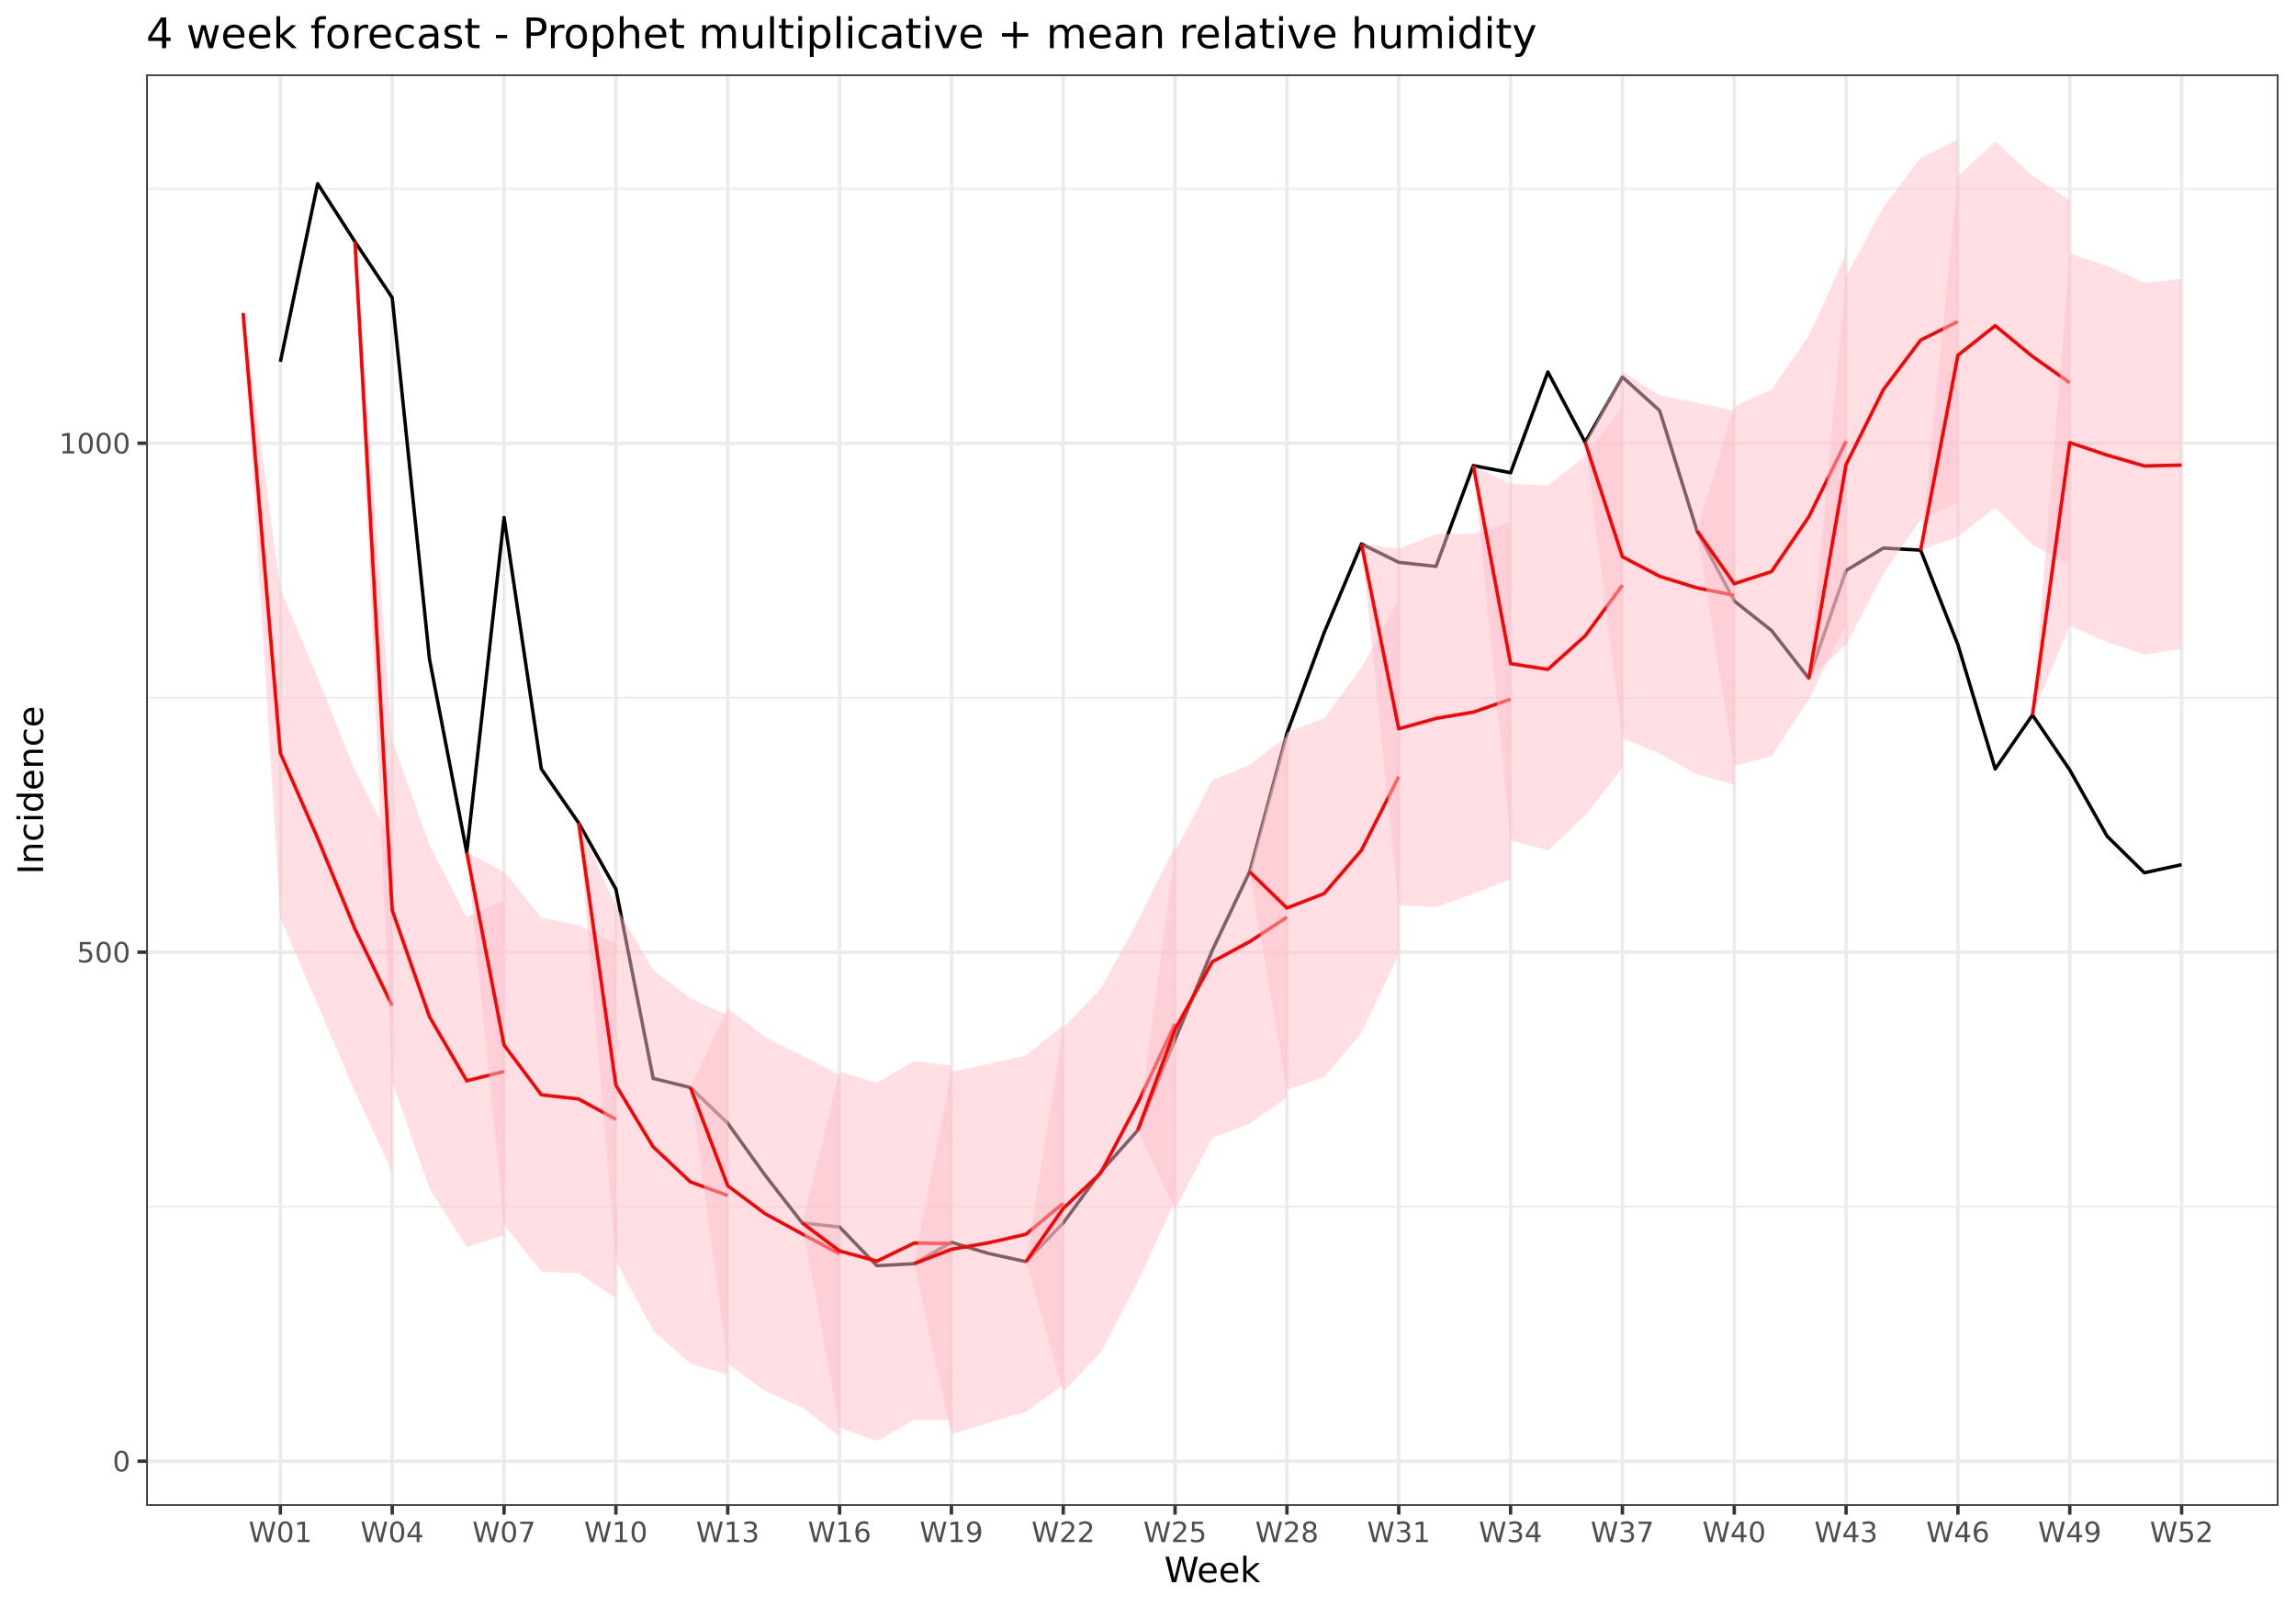
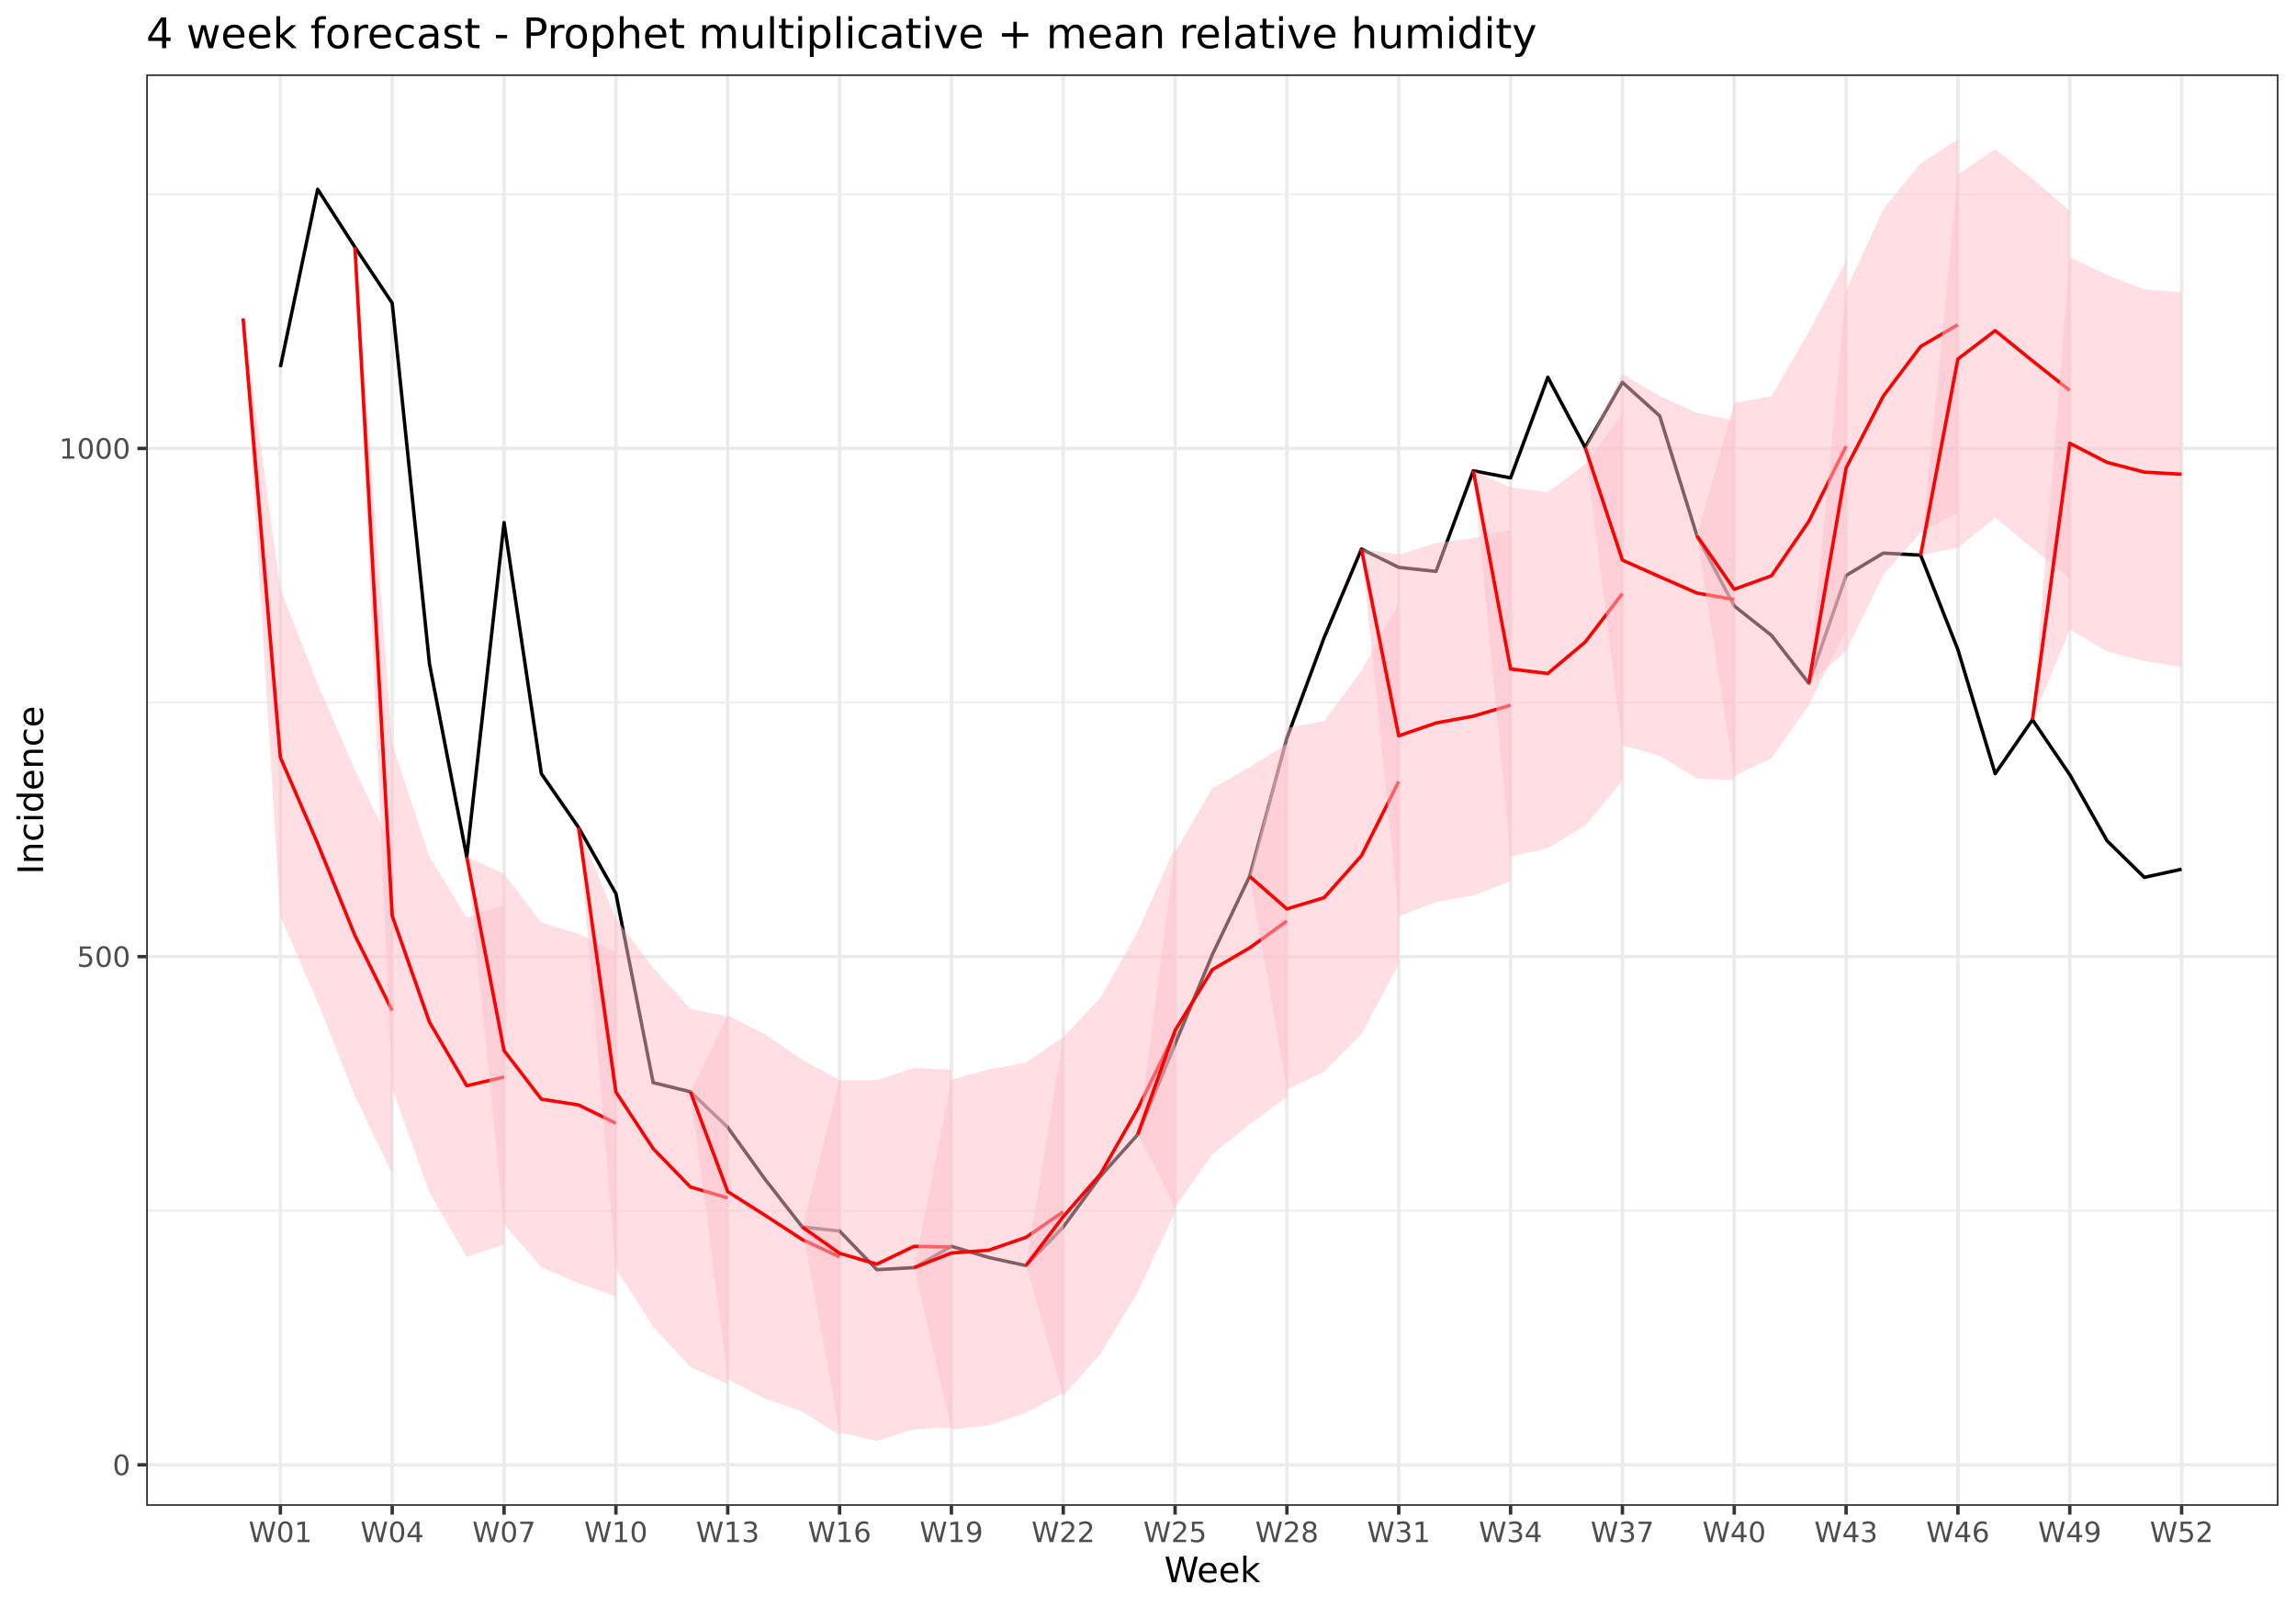
<svg xmlns="http://www.w3.org/2000/svg" class="svglite" width="720.00pt" height="504.00pt" viewBox="0 0 720.00 504.00">
  <defs>
    <style type="text/css">
    .svglite line, .svglite polyline, .svglite polygon, .svglite path, .svglite rect, .svglite circle {
      fill: none;
      stroke: #000000;
      stroke-linecap: round;
      stroke-linejoin: round;
      stroke-miterlimit: 10.00;
    }
    .svglite text {
      white-space: pre;
    }
  </style>
  </defs>
  <rect width="100%" height="100%" style="stroke: none; fill: #FFFFFF;" />
  <defs>
    <clipPath id="cpMC4wMHw3MjAuMDB8MC4wMHw1MDQuMDA=">
      <rect x="0.00" y="0.00" width="720.00" height="504.00" />
    </clipPath>
  </defs>
  <g clip-path="url(#cpMC4wMHw3MjAuMDB8MC4wMHw1MDQuMDA=)">
    <rect x="0.00" y="-0" width="720.00" height="504.00" style="stroke-width: 1.07; stroke: #FFFFFF; fill: #FFFFFF;" />
  </g>
  <defs>
    <clipPath id="cpNDUuODR8NzE0LjUyfDIzLjMyfDQ3Mi4yOQ==">
      <rect x="45.84" y="23.32" width="668.68" height="448.97" />
    </clipPath>
  </defs>
  <g clip-path="url(#cpNDUuODR8NzE0LjUyfDIzLjMyfDQ3Mi4yOQ==)">
    <rect x="45.84" y="23.32" width="668.68" height="448.97" style="stroke-width: 1.07; stroke: none; fill: #FFFFFF;" />
-     <polyline points="45.84,378.45 714.52,378.45 " style="stroke-width: 0.53; stroke: #EBEBEB; stroke-linecap: butt;" />
-     <polyline points="45.84,218.82 714.52,218.82 " style="stroke-width: 0.53; stroke: #EBEBEB; stroke-linecap: butt;" />
-     <polyline points="45.84,59.19 714.52,59.19 " style="stroke-width: 0.53; stroke: #EBEBEB; stroke-linecap: butt;" />
-     <polyline points="45.84,458.26 714.52,458.26 " style="stroke-width: 1.07; stroke: #EBEBEB; stroke-linecap: butt;" />
-     <polyline points="45.84,298.63 714.52,298.63 " style="stroke-width: 1.07; stroke: #EBEBEB; stroke-linecap: butt;" />
-     <polyline points="45.84,139.01 714.52,139.01 " style="stroke-width: 1.07; stroke: #EBEBEB; stroke-linecap: butt;" />
+     <polyline points="45.84,379.72 714.52,379.72 " style="stroke-width: 0.53; stroke: #EBEBEB; stroke-linecap: butt;" />
+     <polyline points="45.84,220.33 714.52,220.33 " style="stroke-width: 0.53; stroke: #EBEBEB; stroke-linecap: butt;" />
+     <polyline points="45.84,60.95 714.52,60.95 " style="stroke-width: 0.53; stroke: #EBEBEB; stroke-linecap: butt;" />
+     <polyline points="45.84,459.41 714.52,459.41 " style="stroke-width: 1.07; stroke: #EBEBEB; stroke-linecap: butt;" />
+     <polyline points="45.84,300.03 714.52,300.03 " style="stroke-width: 1.07; stroke: #EBEBEB; stroke-linecap: butt;" />
+     <polyline points="45.84,140.64 714.52,140.64 " style="stroke-width: 1.07; stroke: #EBEBEB; stroke-linecap: butt;" />
    <polyline points="87.92,472.29 87.92,23.32 " style="stroke-width: 1.07; stroke: #EBEBEB; stroke-linecap: butt;" />
    <polyline points="122.99,472.29 122.99,23.32 " style="stroke-width: 1.07; stroke: #EBEBEB; stroke-linecap: butt;" />
    <polyline points="158.07,472.29 158.07,23.32 " style="stroke-width: 1.07; stroke: #EBEBEB; stroke-linecap: butt;" />
    <polyline points="193.14,472.29 193.14,23.32 " style="stroke-width: 1.07; stroke: #EBEBEB; stroke-linecap: butt;" />
    <polyline points="228.21,472.29 228.21,23.32 " style="stroke-width: 1.07; stroke: #EBEBEB; stroke-linecap: butt;" />
    <polyline points="263.28,472.29 263.28,23.32 " style="stroke-width: 1.07; stroke: #EBEBEB; stroke-linecap: butt;" />
    <polyline points="298.35,472.29 298.35,23.32 " style="stroke-width: 1.07; stroke: #EBEBEB; stroke-linecap: butt;" />
    <polyline points="333.42,472.29 333.42,23.32 " style="stroke-width: 1.07; stroke: #EBEBEB; stroke-linecap: butt;" />
    <polyline points="368.49,472.29 368.49,23.32 " style="stroke-width: 1.07; stroke: #EBEBEB; stroke-linecap: butt;" />
    <polyline points="403.56,472.29 403.56,23.32 " style="stroke-width: 1.07; stroke: #EBEBEB; stroke-linecap: butt;" />
    <polyline points="438.63,472.29 438.63,23.32 " style="stroke-width: 1.07; stroke: #EBEBEB; stroke-linecap: butt;" />
    <polyline points="473.70,472.29 473.70,23.32 " style="stroke-width: 1.07; stroke: #EBEBEB; stroke-linecap: butt;" />
    <polyline points="508.77,472.29 508.77,23.32 " style="stroke-width: 1.07; stroke: #EBEBEB; stroke-linecap: butt;" />
    <polyline points="543.84,472.29 543.84,23.32 " style="stroke-width: 1.07; stroke: #EBEBEB; stroke-linecap: butt;" />
    <polyline points="578.91,472.29 578.91,23.32 " style="stroke-width: 1.07; stroke: #EBEBEB; stroke-linecap: butt;" />
    <polyline points="613.98,472.29 613.98,23.32 " style="stroke-width: 1.07; stroke: #EBEBEB; stroke-linecap: butt;" />
    <polyline points="649.06,472.29 649.06,23.32 " style="stroke-width: 1.07; stroke: #EBEBEB; stroke-linecap: butt;" />
    <polyline points="684.13,472.29 684.13,23.32 " style="stroke-width: 1.07; stroke: #EBEBEB; stroke-linecap: butt;" />
-     <polyline points="87.92,113.47 99.61,57.60 111.30,75.79 122.99,93.35 134.68,206.69 146.37,267.35 158.07,162.31 169.76,241.17 181.45,258.09 193.14,278.84 204.83,338.22 216.52,341.09 228.21,352.27 239.90,368.55 251.59,383.56 263.28,384.83 274.97,396.96 286.66,396.33 298.35,389.62 310.04,393.13 321.73,395.69 333.42,383.56 345.11,367.59 356.80,354.50 368.49,326.09 380.18,298.00 391.87,273.41 403.56,229.99 415.25,198.39 426.94,170.61 438.63,176.36 450.32,177.64 462.01,146.03 473.70,148.26 485.39,116.66 497.08,138.69 508.77,118.25 520.46,128.79 532.15,166.46 543.84,188.49 555.53,197.75 567.22,212.75 578.91,178.91 590.60,171.89 602.29,172.53 613.98,202.22 625.67,241.17 637.36,224.25 649.06,241.49 660.75,262.24 672.44,273.73 684.13,271.18 " style="stroke-width: 1.07; stroke-linecap: butt;" />
-     <polygon points="76.23,98.14 87.92,184.78 99.61,212.57 111.30,241.58 122.99,264.79 122.99,367.75 111.30,342.30 99.61,315.13 87.92,288.02 76.23,98.14 " style="stroke-width: 0.00; stroke: none; stroke-linecap: butt; fill: #FFC0CB; fill-opacity: 0.50;" />
-     <polyline points="76.23,98.14 87.92,184.78 99.61,212.57 111.30,241.58 122.99,264.79 " style="stroke-width: 1.07; stroke: none; stroke-linecap: butt;" />
-     <polyline points="122.99,367.75 111.30,342.30 99.61,315.13 87.92,288.02 76.23,98.14 " style="stroke-width: 1.07; stroke: none; stroke-linecap: butt;" />
-     <polyline points="76.23,98.14 87.92,236.23 99.61,262.87 111.30,291.33 122.99,315.44 " style="stroke-width: 1.07; stroke: #FF0000; stroke-linecap: butt;" />
-     <polygon points="111.30,75.79 122.99,232.34 134.68,264.97 146.37,287.69 158.07,282.09 158.07,387.29 146.37,391.17 134.68,372.78 122.99,339.11 111.30,75.79 " style="stroke-width: 0.00; stroke: none; stroke-linecap: butt; fill: #FFC0CB; fill-opacity: 0.50;" />
-     <polyline points="111.30,75.79 122.99,232.34 134.68,264.97 146.37,287.69 158.07,282.09 " style="stroke-width: 1.07; stroke: none; stroke-linecap: butt;" />
-     <polyline points="158.07,387.29 146.37,391.17 134.68,372.78 122.99,339.11 111.30,75.79 " style="stroke-width: 1.07; stroke: none; stroke-linecap: butt;" />
-     <polyline points="111.30,75.79 122.99,285.47 134.68,318.89 146.37,338.97 158.07,336.02 " style="stroke-width: 1.07; stroke: #FF0000; stroke-linecap: butt;" />
-     <polygon points="146.37,267.35 158.07,273.47 169.76,287.77 181.45,290.21 193.14,295.93 193.14,407.14 181.45,399.33 169.76,398.82 158.07,384.16 146.37,267.35 " style="stroke-width: 0.00; stroke: none; stroke-linecap: butt; fill: #FFC0CB; fill-opacity: 0.50;" />
-     <polyline points="146.37,267.35 158.07,273.47 169.76,287.77 181.45,290.21 193.14,295.93 " style="stroke-width: 1.07; stroke: none; stroke-linecap: butt;" />
-     <polyline points="193.14,407.14 181.45,399.33 169.76,398.82 158.07,384.16 146.37,267.35 " style="stroke-width: 1.07; stroke: none; stroke-linecap: butt;" />
-     <polyline points="146.37,267.35 158.07,327.78 169.76,343.36 181.45,344.68 193.14,351.06 " style="stroke-width: 1.07; stroke: #FF0000; stroke-linecap: butt;" />
-     <polygon points="181.45,258.09 193.14,284.36 204.83,304.20 216.52,313.15 228.21,318.38 228.21,431.17 216.52,427.65 204.83,417.26 193.14,395.53 181.45,258.09 " style="stroke-width: 0.00; stroke: none; stroke-linecap: butt; fill: #FFC0CB; fill-opacity: 0.50;" />
-     <polyline points="181.45,258.09 193.14,284.36 204.83,304.20 216.52,313.15 228.21,318.38 " style="stroke-width: 1.07; stroke: none; stroke-linecap: butt;" />
-     <polyline points="228.21,431.17 216.52,427.65 204.83,417.26 193.14,395.53 181.45,258.09 " style="stroke-width: 1.07; stroke: none; stroke-linecap: butt;" />
-     <polyline points="181.45,258.09 193.14,340.36 204.83,359.69 216.52,370.69 228.21,374.95 " style="stroke-width: 1.07; stroke: #FF0000; stroke-linecap: butt;" />
-     <polygon points="216.52,341.09 228.21,316.22 239.90,325.28 251.59,331.11 263.28,337.02 263.28,450.39 251.59,441.45 239.90,436.26 228.21,427.63 216.52,341.09 " style="stroke-width: 0.00; stroke: none; stroke-linecap: butt; fill: #FFC0CB; fill-opacity: 0.50;" />
-     <polyline points="216.52,341.09 228.21,316.22 239.90,325.28 251.59,331.11 263.28,337.02 " style="stroke-width: 1.07; stroke: none; stroke-linecap: butt;" />
-     <polyline points="263.28,450.39 251.59,441.45 239.90,436.26 228.21,427.63 216.52,341.09 " style="stroke-width: 1.07; stroke: none; stroke-linecap: butt;" />
-     <polyline points="216.52,341.09 228.21,371.89 239.90,380.64 251.59,387.02 263.28,393.26 " style="stroke-width: 1.07; stroke: #FF0000; stroke-linecap: butt;" />
-     <polygon points="251.59,383.56 263.28,336.09 274.97,339.65 286.66,332.70 298.35,334.25 298.35,445.40 286.66,445.30 274.97,451.89 263.28,447.73 251.59,383.56 " style="stroke-width: 0.00; stroke: none; stroke-linecap: butt; fill: #FFC0CB; fill-opacity: 0.50;" />
-     <polyline points="251.59,383.56 263.28,336.09 274.97,339.65 286.66,332.70 298.35,334.25 " style="stroke-width: 1.07; stroke: none; stroke-linecap: butt;" />
-     <polyline points="298.35,445.40 286.66,445.30 274.97,451.89 263.28,447.73 251.59,383.56 " style="stroke-width: 1.07; stroke: none; stroke-linecap: butt;" />
-     <polyline points="251.59,383.56 263.28,392.34 274.97,395.53 286.66,389.87 298.35,390.00 " style="stroke-width: 1.07; stroke: #FF0000; stroke-linecap: butt;" />
-     <polygon points="286.66,396.33 298.35,336.10 310.04,333.66 321.73,331.04 333.42,321.57 333.42,434.42 321.73,442.72 310.04,446.14 298.35,449.92 286.66,396.33 " style="stroke-width: 0.00; stroke: none; stroke-linecap: butt; fill: #FFC0CB; fill-opacity: 0.50;" />
-     <polyline points="286.66,396.33 298.35,336.10 310.04,333.66 321.73,331.04 333.42,321.57 " style="stroke-width: 1.07; stroke: none; stroke-linecap: butt;" />
-     <polyline points="333.42,434.42 321.73,442.72 310.04,446.14 298.35,449.92 286.66,396.33 " style="stroke-width: 1.07; stroke: none; stroke-linecap: butt;" />
-     <polyline points="286.66,396.33 298.35,391.82 310.04,389.77 321.73,387.10 333.42,377.34 " style="stroke-width: 1.07; stroke: #FF0000; stroke-linecap: butt;" />
-     <polygon points="321.73,395.69 333.42,322.25 345.11,310.27 356.80,288.84 368.49,265.31 368.49,376.57 356.80,402.04 345.11,424.36 333.42,436.29 321.73,395.69 " style="stroke-width: 0.00; stroke: none; stroke-linecap: butt; fill: #FFC0CB; fill-opacity: 0.50;" />
-     <polyline points="321.73,395.69 333.42,322.25 345.11,310.27 356.80,288.84 368.49,265.31 " style="stroke-width: 1.07; stroke: none; stroke-linecap: butt;" />
-     <polyline points="368.49,376.57 356.80,402.04 345.11,424.36 333.42,436.29 321.73,395.69 " style="stroke-width: 1.07; stroke: none; stroke-linecap: butt;" />
-     <polyline points="321.73,395.69 333.42,378.98 345.11,367.96 356.80,345.92 368.49,321.07 " style="stroke-width: 1.07; stroke: #FF0000; stroke-linecap: butt;" />
-     <polygon points="356.80,354.50 368.49,267.09 380.18,244.69 391.87,239.94 403.56,230.76 403.56,344.17 391.87,352.40 380.18,356.82 368.49,379.36 356.80,354.50 " style="stroke-width: 0.00; stroke: none; stroke-linecap: butt; fill: #FFC0CB; fill-opacity: 0.50;" />
-     <polyline points="356.80,354.50 368.49,267.09 380.18,244.69 391.87,239.94 403.56,230.76 " style="stroke-width: 1.07; stroke: none; stroke-linecap: butt;" />
-     <polyline points="403.56,344.17 391.87,352.40 380.18,356.82 368.49,379.36 356.80,354.50 " style="stroke-width: 1.07; stroke: none; stroke-linecap: butt;" />
-     <polyline points="356.80,354.50 368.49,322.84 380.18,301.63 391.87,295.33 403.56,287.65 " style="stroke-width: 1.07; stroke: #FF0000; stroke-linecap: butt;" />
-     <polygon points="391.87,273.41 403.56,229.70 415.25,225.28 426.94,209.42 438.63,187.86 438.63,299.24 426.94,323.91 415.25,337.86 403.56,341.82 391.87,273.41 " style="stroke-width: 0.00; stroke: none; stroke-linecap: butt; fill: #FFC0CB; fill-opacity: 0.50;" />
-     <polyline points="391.87,273.41 403.56,229.70 415.25,225.28 426.94,209.42 438.63,187.86 " style="stroke-width: 1.07; stroke: none; stroke-linecap: butt;" />
-     <polyline points="438.63,299.24 426.94,323.91 415.25,337.86 403.56,341.82 391.87,273.41 " style="stroke-width: 1.07; stroke: none; stroke-linecap: butt;" />
-     <polyline points="391.87,273.41 403.56,284.78 415.25,280.24 426.94,266.65 438.63,243.58 " style="stroke-width: 1.07; stroke: #FF0000; stroke-linecap: butt;" />
-     <polygon points="426.94,170.61 438.63,172.12 450.32,167.56 462.01,167.36 473.70,163.65 473.70,275.81 462.01,280.26 450.32,284.48 438.63,283.95 426.94,170.61 " style="stroke-width: 0.00; stroke: none; stroke-linecap: butt; fill: #FFC0CB; fill-opacity: 0.50;" />
-     <polyline points="426.94,170.61 438.63,172.12 450.32,167.56 462.01,167.36 473.70,163.65 " style="stroke-width: 1.07; stroke: none; stroke-linecap: butt;" />
-     <polyline points="473.70,275.81 462.01,280.26 450.32,284.48 438.63,283.95 426.94,170.61 " style="stroke-width: 1.07; stroke: none; stroke-linecap: butt;" />
-     <polyline points="426.94,170.61 438.63,228.57 450.32,225.31 462.01,223.34 473.70,219.29 " style="stroke-width: 1.07; stroke: #FF0000; stroke-linecap: butt;" />
-     <polygon points="462.01,146.03 473.70,151.70 485.39,152.29 497.08,143.09 508.77,127.65 508.77,240.80 497.08,255.79 485.39,266.66 473.70,263.61 462.01,146.03 " style="stroke-width: 0.00; stroke: none; stroke-linecap: butt; fill: #FFC0CB; fill-opacity: 0.50;" />
-     <polyline points="462.01,146.03 473.70,151.70 485.39,152.29 497.08,143.09 508.77,127.65 " style="stroke-width: 1.07; stroke: none; stroke-linecap: butt;" />
-     <polyline points="508.77,240.80 497.08,255.79 485.39,266.66 473.70,263.61 462.01,146.03 " style="stroke-width: 1.07; stroke: none; stroke-linecap: butt;" />
-     <polyline points="462.01,146.03 473.70,208.13 485.39,209.95 497.08,199.43 508.77,183.54 " style="stroke-width: 1.07; stroke: #FF0000; stroke-linecap: butt;" />
-     <polygon points="497.08,138.69 508.77,116.60 520.46,124.01 532.15,126.34 543.84,128.80 543.84,246.13 532.15,242.84 520.46,236.38 508.77,231.50 497.08,138.69 " style="stroke-width: 0.00; stroke: none; stroke-linecap: butt; fill: #FFC0CB; fill-opacity: 0.50;" />
-     <polyline points="497.08,138.69 508.77,116.60 520.46,124.01 532.15,126.34 543.84,128.80 " style="stroke-width: 1.07; stroke: none; stroke-linecap: butt;" />
-     <polyline points="543.84,246.13 532.15,242.84 520.46,236.38 508.77,231.50 497.08,138.69 " style="stroke-width: 1.07; stroke: none; stroke-linecap: butt;" />
-     <polyline points="497.08,138.69 508.77,174.61 520.46,180.76 532.15,184.38 543.84,186.71 " style="stroke-width: 1.07; stroke: #FF0000; stroke-linecap: butt;" />
-     <polygon points="532.15,166.46 543.84,127.58 555.53,122.16 567.22,105.35 578.91,79.58 578.91,195.73 567.22,219.34 555.53,237.16 543.84,240.20 532.15,166.46 " style="stroke-width: 0.00; stroke: none; stroke-linecap: butt; fill: #FFC0CB; fill-opacity: 0.50;" />
-     <polyline points="532.15,166.46 543.84,127.58 555.53,122.16 567.22,105.35 578.91,79.58 " style="stroke-width: 1.07; stroke: none; stroke-linecap: butt;" />
-     <polyline points="578.91,195.73 567.22,219.34 555.53,237.16 543.84,240.20 532.15,166.46 " style="stroke-width: 1.07; stroke: none; stroke-linecap: butt;" />
-     <polyline points="532.15,166.46 543.84,183.07 555.53,179.27 567.22,162.09 578.91,138.38 " style="stroke-width: 1.07; stroke: #FF0000; stroke-linecap: butt;" />
-     <polygon points="567.22,212.75 578.91,86.72 590.60,64.92 602.29,49.51 613.98,43.73 613.98,157.60 602.29,163.00 590.60,179.93 578.91,202.35 567.22,212.75 " style="stroke-width: 0.00; stroke: none; stroke-linecap: butt; fill: #FFC0CB; fill-opacity: 0.50;" />
-     <polyline points="567.22,212.75 578.91,86.72 590.60,64.92 602.29,49.51 613.98,43.73 " style="stroke-width: 1.07; stroke: none; stroke-linecap: butt;" />
-     <polyline points="613.98,157.60 602.29,163.00 590.60,179.93 578.91,202.35 567.22,212.75 " style="stroke-width: 1.07; stroke: none; stroke-linecap: butt;" />
-     <polyline points="567.22,212.75 578.91,145.69 590.60,122.21 602.29,106.66 613.98,100.85 " style="stroke-width: 1.07; stroke: #FF0000; stroke-linecap: butt;" />
-     <polygon points="602.29,172.53 613.98,55.21 625.67,44.43 637.36,55.11 649.06,62.82 649.06,177.29 637.36,170.72 625.67,159.16 613.98,168.33 602.29,172.53 " style="stroke-width: 0.00; stroke: none; stroke-linecap: butt; fill: #FFC0CB; fill-opacity: 0.50;" />
-     <polyline points="602.29,172.53 613.98,55.21 625.67,44.43 637.36,55.11 649.06,62.82 " style="stroke-width: 1.07; stroke: none; stroke-linecap: butt;" />
-     <polyline points="649.06,177.29 637.36,170.72 625.67,159.16 613.98,168.33 602.29,172.53 " style="stroke-width: 1.07; stroke: none; stroke-linecap: butt;" />
-     <polyline points="602.29,172.53 613.98,111.42 625.67,102.15 637.36,111.78 649.06,120.06 " style="stroke-width: 1.07; stroke: #FF0000; stroke-linecap: butt;" />
-     <polygon points="637.36,224.25 649.06,79.58 660.75,83.37 672.44,88.69 684.13,87.48 684.13,203.52 672.44,205.29 660.75,201.38 649.06,196.26 637.36,224.25 " style="stroke-width: 0.00; stroke: none; stroke-linecap: butt; fill: #FFC0CB; fill-opacity: 0.50;" />
-     <polyline points="637.36,224.25 649.06,79.58 660.75,83.37 672.44,88.69 684.13,87.48 " style="stroke-width: 1.07; stroke: none; stroke-linecap: butt;" />
-     <polyline points="684.13,203.52 672.44,205.29 660.75,201.38 649.06,196.26 637.36,224.25 " style="stroke-width: 1.07; stroke: none; stroke-linecap: butt;" />
-     <polyline points="637.36,224.25 649.06,138.82 660.75,142.74 672.44,146.13 684.13,145.88 " style="stroke-width: 1.07; stroke: #FF0000; stroke-linecap: butt;" />
+     <polyline points="87.92,115.14 99.61,59.35 111.30,77.52 122.99,95.06 134.68,208.22 146.37,268.79 158.07,163.91 169.76,242.65 181.45,259.54 193.14,280.26 204.83,339.55 216.52,342.42 228.21,353.58 239.90,369.84 251.59,384.82 263.28,386.09 274.97,398.21 286.66,397.57 298.35,390.87 310.04,394.38 321.73,396.93 333.42,384.82 345.11,368.88 356.80,355.81 368.49,327.44 380.18,299.39 391.87,274.84 403.56,231.49 415.25,199.93 426.94,172.20 438.63,177.94 450.32,179.21 462.01,147.65 473.70,149.88 485.39,118.33 497.08,140.32 508.77,119.92 520.46,130.44 532.15,168.05 543.84,190.05 555.53,199.29 567.22,214.28 578.91,180.49 590.60,173.47 602.29,174.11 613.98,203.76 625.67,242.65 637.36,225.75 649.06,242.97 660.75,263.69 672.44,275.16 684.13,272.61 " style="stroke-width: 1.07; stroke-linecap: butt;" />
+     <polygon points="76.23,99.84 87.92,184.77 99.61,214.51 111.30,241.55 122.99,265.91 122.99,368.10 111.30,343.79 99.61,314.28 87.92,287.38 76.23,99.84 " style="stroke-width: 0.00; stroke: none; stroke-linecap: butt; fill: #FFC0CB; fill-opacity: 0.50;" />
+     <polyline points="76.23,99.84 87.92,184.77 99.61,214.51 111.30,241.55 122.99,265.91 " style="stroke-width: 1.07; stroke: none; stroke-linecap: butt;" />
+     <polyline points="122.99,368.10 111.30,343.79 99.61,314.28 87.92,287.38 76.23,99.84 " style="stroke-width: 1.07; stroke: none; stroke-linecap: butt;" />
+     <polyline points="76.23,99.84 87.92,237.55 99.61,264.53 111.30,293.37 122.99,316.95 " style="stroke-width: 1.07; stroke: #FF0000; stroke-linecap: butt;" />
+     <polygon points="111.30,77.52 122.99,233.34 134.68,268.67 146.37,287.83 158.07,283.71 158.07,390.25 146.37,394.24 134.68,374.08 122.99,341.32 111.30,77.52 " style="stroke-width: 0.00; stroke: none; stroke-linecap: butt; fill: #FFC0CB; fill-opacity: 0.50;" />
+     <polyline points="111.30,77.52 122.99,233.34 134.68,268.67 146.37,287.83 158.07,283.71 " style="stroke-width: 1.07; stroke: none; stroke-linecap: butt;" />
+     <polyline points="158.07,390.25 146.37,394.24 134.68,374.08 122.99,341.32 111.30,77.52 " style="stroke-width: 1.07; stroke: none; stroke-linecap: butt;" />
+     <polyline points="111.30,77.52 122.99,287.22 134.68,320.58 146.37,340.53 158.07,337.77 " style="stroke-width: 1.07; stroke: #FF0000; stroke-linecap: butt;" />
+     <polygon points="146.37,268.79 158.07,274.09 169.76,289.33 181.45,292.86 193.14,298.61 193.14,406.54 181.45,402.46 169.76,397.43 158.07,383.99 146.37,268.79 " style="stroke-width: 0.00; stroke: none; stroke-linecap: butt; fill: #FFC0CB; fill-opacity: 0.50;" />
+     <polyline points="146.37,268.79 158.07,274.09 169.76,289.33 181.45,292.86 193.14,298.61 " style="stroke-width: 1.07; stroke: none; stroke-linecap: butt;" />
+     <polyline points="193.14,406.54 181.45,402.46 169.76,397.43 158.07,383.99 146.37,268.79 " style="stroke-width: 1.07; stroke: none; stroke-linecap: butt;" />
+     <polyline points="146.37,268.79 158.07,329.50 169.76,344.72 181.45,346.55 193.14,352.28 " style="stroke-width: 1.07; stroke: #FF0000; stroke-linecap: butt;" />
+     <polygon points="181.45,259.54 193.14,288.16 204.83,303.55 216.52,316.48 228.21,318.75 228.21,434.03 216.52,428.74 204.83,416.09 193.14,397.86 181.45,259.54 " style="stroke-width: 0.00; stroke: none; stroke-linecap: butt; fill: #FFC0CB; fill-opacity: 0.50;" />
+     <polyline points="181.45,259.54 193.14,288.16 204.83,303.55 216.52,316.48 228.21,318.75 " style="stroke-width: 1.07; stroke: none; stroke-linecap: butt;" />
+     <polyline points="228.21,434.03 216.52,428.74 204.83,416.09 193.14,397.86 181.45,259.54 " style="stroke-width: 1.07; stroke: none; stroke-linecap: butt;" />
+     <polyline points="181.45,259.54 193.14,342.48 204.83,360.25 216.52,372.28 228.21,375.69 " style="stroke-width: 1.07; stroke: #FF0000; stroke-linecap: butt;" />
+     <polygon points="216.52,342.42 228.21,318.41 239.90,324.40 251.59,332.39 263.28,338.69 263.28,450.17 251.59,442.69 239.90,438.60 228.21,432.63 216.52,342.42 " style="stroke-width: 0.00; stroke: none; stroke-linecap: butt; fill: #FFC0CB; fill-opacity: 0.50;" />
+     <polyline points="216.52,342.42 228.21,318.41 239.90,324.40 251.59,332.39 263.28,338.69 " style="stroke-width: 1.07; stroke: none; stroke-linecap: butt;" />
+     <polyline points="263.28,450.17 251.59,442.69 239.90,438.60 228.21,432.63 216.52,342.42 " style="stroke-width: 1.07; stroke: none; stroke-linecap: butt;" />
+     <polyline points="216.52,342.42 228.21,373.72 239.90,381.14 251.59,388.76 263.28,394.19 " style="stroke-width: 1.07; stroke: #FF0000; stroke-linecap: butt;" />
+     <polygon points="251.59,384.82 263.28,338.78 274.97,338.76 286.66,334.94 298.35,335.53 298.35,447.72 286.66,448.24 274.97,451.89 263.28,449.20 251.59,384.82 " style="stroke-width: 0.00; stroke: none; stroke-linecap: butt; fill: #FFC0CB; fill-opacity: 0.50;" />
+     <polyline points="251.59,384.82 263.28,338.78 274.97,338.76 286.66,334.94 298.35,335.53 " style="stroke-width: 1.07; stroke: none; stroke-linecap: butt;" />
+     <polyline points="298.35,447.72 286.66,448.24 274.97,451.89 263.28,449.20 251.59,384.82 " style="stroke-width: 1.07; stroke: none; stroke-linecap: butt;" />
+     <polyline points="251.59,384.82 263.28,393.07 274.97,396.48 286.66,390.87 298.35,391.14 " style="stroke-width: 1.07; stroke: #FF0000; stroke-linecap: butt;" />
+     <polygon points="286.66,397.57 298.35,338.64 310.04,335.43 321.73,333.28 333.42,325.20 333.42,436.80 321.73,443.11 310.04,447.06 298.35,448.35 286.66,397.57 " style="stroke-width: 0.00; stroke: none; stroke-linecap: butt; fill: #FFC0CB; fill-opacity: 0.50;" />
+     <polyline points="286.66,397.57 298.35,338.64 310.04,335.43 321.73,333.28 333.42,325.20 " style="stroke-width: 1.07; stroke: none; stroke-linecap: butt;" />
+     <polyline points="333.42,436.80 321.73,443.11 310.04,447.06 298.35,448.35 286.66,397.57 " style="stroke-width: 1.07; stroke: none; stroke-linecap: butt;" />
+     <polyline points="286.66,397.57 298.35,392.98 310.04,392.11 321.73,388.07 333.42,380.03 " style="stroke-width: 1.07; stroke: #FF0000; stroke-linecap: butt;" />
+     <polygon points="321.73,396.93 333.42,325.28 345.11,312.94 356.80,292.15 368.49,265.72 368.49,380.04 356.80,405.26 345.11,424.58 333.42,437.80 321.73,396.93 " style="stroke-width: 0.00; stroke: none; stroke-linecap: butt; fill: #FFC0CB; fill-opacity: 0.50;" />
+     <polyline points="321.73,396.93 333.42,325.28 345.11,312.94 356.80,292.15 368.49,265.72 " style="stroke-width: 1.07; stroke: none; stroke-linecap: butt;" />
+     <polyline points="368.49,380.04 356.80,405.26 345.11,424.58 333.42,437.80 321.73,396.93 " style="stroke-width: 1.07; stroke: none; stroke-linecap: butt;" />
+     <polyline points="321.73,396.93 333.42,381.58 345.11,368.19 356.80,347.73 368.49,323.88 " style="stroke-width: 1.07; stroke: #FF0000; stroke-linecap: butt;" />
+     <polygon points="356.80,355.81 368.49,267.25 380.18,247.20 391.87,240.59 403.56,233.31 403.56,343.99 391.87,352.63 380.18,362.01 368.49,378.54 356.80,355.81 " style="stroke-width: 0.00; stroke: none; stroke-linecap: butt; fill: #FFC0CB; fill-opacity: 0.50;" />
+     <polyline points="356.80,355.81 368.49,267.25 380.18,247.20 391.87,240.59 403.56,233.31 " style="stroke-width: 1.07; stroke: none; stroke-linecap: butt;" />
+     <polyline points="403.56,343.99 391.87,352.63 380.18,362.01 368.49,378.54 356.80,355.81 " style="stroke-width: 1.07; stroke: none; stroke-linecap: butt;" />
+     <polyline points="356.80,355.81 368.49,323.18 380.18,304.11 391.87,297.28 403.56,288.85 " style="stroke-width: 1.07; stroke: #FF0000; stroke-linecap: butt;" />
+     <polygon points="391.87,274.84 403.56,228.32 415.25,226.16 426.94,210.36 438.63,189.26 438.63,302.31 426.94,324.40 415.25,336.13 403.56,341.69 391.87,274.84 " style="stroke-width: 0.00; stroke: none; stroke-linecap: butt; fill: #FFC0CB; fill-opacity: 0.50;" />
+     <polyline points="391.87,274.84 403.56,228.32 415.25,226.16 426.94,210.36 438.63,189.26 " style="stroke-width: 1.07; stroke: none; stroke-linecap: butt;" />
+     <polyline points="438.63,302.31 426.94,324.40 415.25,336.13 403.56,341.69 391.87,274.84 " style="stroke-width: 1.07; stroke: none; stroke-linecap: butt;" />
+     <polyline points="391.87,274.84 403.56,285.06 415.25,281.52 426.94,268.38 438.63,245.09 " style="stroke-width: 1.07; stroke: #FF0000; stroke-linecap: butt;" />
+     <polygon points="426.94,172.20 438.63,173.92 450.32,170.28 462.01,168.78 473.70,165.93 473.70,276.33 462.01,280.87 450.32,282.87 438.63,287.39 426.94,172.20 " style="stroke-width: 0.00; stroke: none; stroke-linecap: butt; fill: #FFC0CB; fill-opacity: 0.50;" />
+     <polyline points="426.94,172.20 438.63,173.92 450.32,170.28 462.01,168.78 473.70,165.93 " style="stroke-width: 1.07; stroke: none; stroke-linecap: butt;" />
+     <polyline points="473.70,276.33 462.01,280.87 450.32,282.87 438.63,287.39 426.94,172.20 " style="stroke-width: 1.07; stroke: none; stroke-linecap: butt;" />
+     <polyline points="426.94,172.20 438.63,230.77 450.32,226.75 462.01,224.60 473.70,221.16 " style="stroke-width: 1.07; stroke: #FF0000; stroke-linecap: butt;" />
+     <polygon points="462.01,147.65 473.70,152.84 485.39,154.46 497.08,145.59 508.77,129.72 508.77,244.80 497.08,258.96 485.39,266.01 473.70,268.63 462.01,147.65 " style="stroke-width: 0.00; stroke: none; stroke-linecap: butt; fill: #FFC0CB; fill-opacity: 0.50;" />
+     <polyline points="462.01,147.65 473.70,152.84 485.39,154.46 497.08,145.59 508.77,129.72 " style="stroke-width: 1.07; stroke: none; stroke-linecap: butt;" />
+     <polyline points="508.77,244.80 497.08,258.96 485.39,266.01 473.70,268.63 462.01,147.65 " style="stroke-width: 1.07; stroke: none; stroke-linecap: butt;" />
+     <polyline points="462.01,147.65 473.70,209.82 485.39,211.21 497.08,201.39 508.77,186.17 " style="stroke-width: 1.07; stroke: #FF0000; stroke-linecap: butt;" />
+     <polygon points="497.08,140.32 508.77,117.30 520.46,124.26 532.15,129.49 543.84,131.89 543.84,244.65 532.15,244.23 520.46,236.98 508.77,233.78 497.08,140.32 " style="stroke-width: 0.00; stroke: none; stroke-linecap: butt; fill: #FFC0CB; fill-opacity: 0.50;" />
+     <polyline points="497.08,140.32 508.77,117.30 520.46,124.26 532.15,129.49 543.84,131.89 " style="stroke-width: 1.07; stroke: none; stroke-linecap: butt;" />
+     <polyline points="543.84,244.65 532.15,244.23 520.46,236.98 508.77,233.78 497.08,140.32 " style="stroke-width: 1.07; stroke: none; stroke-linecap: butt;" />
+     <polyline points="497.08,140.32 508.77,175.66 520.46,180.88 532.15,186.00 543.84,188.04 " style="stroke-width: 1.07; stroke: #FF0000; stroke-linecap: butt;" />
+     <polygon points="532.15,168.05 543.84,126.39 555.53,124.28 567.22,104.03 578.91,81.95 578.91,197.73 567.22,221.16 555.53,237.75 543.84,243.38 532.15,168.05 " style="stroke-width: 0.00; stroke: none; stroke-linecap: butt; fill: #FFC0CB; fill-opacity: 0.50;" />
+     <polyline points="532.15,168.05 543.84,126.39 555.53,124.28 567.22,104.03 578.91,81.95 " style="stroke-width: 1.07; stroke: none; stroke-linecap: butt;" />
+     <polyline points="578.91,197.73 567.22,221.16 555.53,237.75 543.84,243.38 532.15,168.05 " style="stroke-width: 1.07; stroke: none; stroke-linecap: butt;" />
+     <polyline points="532.15,168.05 543.84,184.81 555.53,180.58 567.22,163.54 578.91,139.94 " style="stroke-width: 1.07; stroke: #FF0000; stroke-linecap: butt;" />
+     <polygon points="567.22,214.28 578.91,91.02 590.60,65.56 602.29,51.21 613.98,43.73 613.98,160.75 602.29,167.00 590.60,180.25 578.91,204.25 567.22,214.28 " style="stroke-width: 0.00; stroke: none; stroke-linecap: butt; fill: #FFC0CB; fill-opacity: 0.50;" />
+     <polyline points="567.22,214.28 578.91,91.02 590.60,65.56 602.29,51.21 613.98,43.73 " style="stroke-width: 1.07; stroke: none; stroke-linecap: butt;" />
+     <polyline points="613.98,160.75 602.29,167.00 590.60,180.25 578.91,204.25 567.22,214.28 " style="stroke-width: 1.07; stroke: none; stroke-linecap: butt;" />
+     <polyline points="567.22,214.28 578.91,146.80 590.60,124.20 602.29,108.67 613.98,101.84 " style="stroke-width: 1.07; stroke: #FF0000; stroke-linecap: butt;" />
+     <polygon points="602.29,174.11 613.98,54.68 625.67,46.79 637.36,56.08 649.06,66.16 649.06,181.51 637.36,171.89 625.67,162.38 613.98,171.77 602.29,174.11 " style="stroke-width: 0.00; stroke: none; stroke-linecap: butt; fill: #FFC0CB; fill-opacity: 0.50;" />
+     <polyline points="602.29,174.11 613.98,54.68 625.67,46.79 637.36,56.08 649.06,66.16 " style="stroke-width: 1.07; stroke: none; stroke-linecap: butt;" />
+     <polyline points="649.06,181.51 637.36,171.89 625.67,162.38 613.98,171.77 602.29,174.11 " style="stroke-width: 1.07; stroke: none; stroke-linecap: butt;" />
+     <polyline points="602.29,174.11 613.98,112.59 625.67,103.69 637.36,113.17 649.06,122.47 " style="stroke-width: 1.07; stroke: #FF0000; stroke-linecap: butt;" />
+     <polygon points="637.36,225.75 649.06,80.69 660.75,86.25 672.44,90.78 684.13,91.65 684.13,209.22 672.44,207.34 660.75,204.37 649.06,197.42 637.36,225.75 " style="stroke-width: 0.00; stroke: none; stroke-linecap: butt; fill: #FFC0CB; fill-opacity: 0.50;" />
+     <polyline points="637.36,225.75 649.06,80.69 660.75,86.25 672.44,90.78 684.13,91.65 " style="stroke-width: 1.07; stroke: none; stroke-linecap: butt;" />
+     <polyline points="684.13,209.22 672.44,207.34 660.75,204.37 649.06,197.42 637.36,225.75 " style="stroke-width: 1.07; stroke: none; stroke-linecap: butt;" />
+     <polyline points="637.36,225.75 649.06,139.02 660.75,145.02 672.44,148.07 684.13,148.74 " style="stroke-width: 1.07; stroke: #FF0000; stroke-linecap: butt;" />
    <rect x="45.84" y="23.32" width="668.68" height="448.97" style="stroke-width: 1.07; stroke: #333333;" />
  </g>
  <g clip-path="url(#cpMC4wMHw3MjAuMDB8MC4wMHw1MDQuMDA=)">
-     <text x="40.91" y="461.47" text-anchor="end" style="font-size: 8.80px;fill: #4D4D4D; font-family: &quot;DejaVu Sans&quot;;" textLength="5.59px" lengthAdjust="spacingAndGlyphs">0</text>
-     <text x="40.91" y="301.84" text-anchor="end" style="font-size: 8.80px;fill: #4D4D4D; font-family: &quot;DejaVu Sans&quot;;" textLength="16.78px" lengthAdjust="spacingAndGlyphs">500</text>
-     <text x="40.91" y="142.21" text-anchor="end" style="font-size: 8.80px;fill: #4D4D4D; font-family: &quot;DejaVu Sans&quot;;" textLength="22.38px" lengthAdjust="spacingAndGlyphs">1000</text>
-     <polyline points="43.10,458.26 45.84,458.26 " style="stroke-width: 1.07; stroke: #333333; stroke-linecap: butt;" />
-     <polyline points="43.10,298.63 45.84,298.63 " style="stroke-width: 1.07; stroke: #333333; stroke-linecap: butt;" />
-     <polyline points="43.10,139.01 45.84,139.01 " style="stroke-width: 1.07; stroke: #333333; stroke-linecap: butt;" />
+     <text x="40.91" y="462.62" text-anchor="end" style="font-size: 8.80px;fill: #4D4D4D; font-family: &quot;DejaVu Sans&quot;;" textLength="5.59px" lengthAdjust="spacingAndGlyphs">0</text>
+     <text x="40.91" y="303.23" text-anchor="end" style="font-size: 8.80px;fill: #4D4D4D; font-family: &quot;DejaVu Sans&quot;;" textLength="16.78px" lengthAdjust="spacingAndGlyphs">500</text>
+     <text x="40.91" y="143.85" text-anchor="end" style="font-size: 8.80px;fill: #4D4D4D; font-family: &quot;DejaVu Sans&quot;;" textLength="22.38px" lengthAdjust="spacingAndGlyphs">1000</text>
+     <polyline points="43.10,459.41 45.84,459.41 " style="stroke-width: 1.07; stroke: #333333; stroke-linecap: butt;" />
+     <polyline points="43.10,300.03 45.84,300.03 " style="stroke-width: 1.07; stroke: #333333; stroke-linecap: butt;" />
+     <polyline points="43.10,140.64 45.84,140.64 " style="stroke-width: 1.07; stroke: #333333; stroke-linecap: butt;" />
    <polyline points="87.92,475.03 87.92,472.29 " style="stroke-width: 1.07; stroke: #333333; stroke-linecap: butt;" />
    <polyline points="122.99,475.03 122.99,472.29 " style="stroke-width: 1.07; stroke: #333333; stroke-linecap: butt;" />
    <polyline points="158.07,475.03 158.07,472.29 " style="stroke-width: 1.07; stroke: #333333; stroke-linecap: butt;" />
    <polyline points="193.14,475.03 193.14,472.29 " style="stroke-width: 1.07; stroke: #333333; stroke-linecap: butt;" />
    <polyline points="228.21,475.03 228.21,472.29 " style="stroke-width: 1.07; stroke: #333333; stroke-linecap: butt;" />
    <polyline points="263.28,475.03 263.28,472.29 " style="stroke-width: 1.07; stroke: #333333; stroke-linecap: butt;" />
    <polyline points="298.35,475.03 298.35,472.29 " style="stroke-width: 1.07; stroke: #333333; stroke-linecap: butt;" />
    <polyline points="333.42,475.03 333.42,472.29 " style="stroke-width: 1.07; stroke: #333333; stroke-linecap: butt;" />
    <polyline points="368.49,475.03 368.49,472.29 " style="stroke-width: 1.07; stroke: #333333; stroke-linecap: butt;" />
    <polyline points="403.56,475.03 403.56,472.29 " style="stroke-width: 1.07; stroke: #333333; stroke-linecap: butt;" />
    <polyline points="438.63,475.03 438.63,472.29 " style="stroke-width: 1.07; stroke: #333333; stroke-linecap: butt;" />
    <polyline points="473.70,475.03 473.70,472.29 " style="stroke-width: 1.07; stroke: #333333; stroke-linecap: butt;" />
    <polyline points="508.77,475.03 508.77,472.29 " style="stroke-width: 1.07; stroke: #333333; stroke-linecap: butt;" />
    <polyline points="543.84,475.03 543.84,472.29 " style="stroke-width: 1.07; stroke: #333333; stroke-linecap: butt;" />
    <polyline points="578.91,475.03 578.91,472.29 " style="stroke-width: 1.07; stroke: #333333; stroke-linecap: butt;" />
    <polyline points="613.98,475.03 613.98,472.29 " style="stroke-width: 1.07; stroke: #333333; stroke-linecap: butt;" />
    <polyline points="649.06,475.03 649.06,472.29 " style="stroke-width: 1.07; stroke: #333333; stroke-linecap: butt;" />
    <polyline points="684.13,475.03 684.13,472.29 " style="stroke-width: 1.07; stroke: #333333; stroke-linecap: butt;" />
    <text x="87.92" y="483.64" text-anchor="middle" style="font-size: 8.80px;fill: #4D4D4D; font-family: &quot;DejaVu Sans&quot;;" textLength="19.89px" lengthAdjust="spacingAndGlyphs">W01</text>
    <text x="122.99" y="483.64" text-anchor="middle" style="font-size: 8.80px;fill: #4D4D4D; font-family: &quot;DejaVu Sans&quot;;" textLength="19.89px" lengthAdjust="spacingAndGlyphs">W04</text>
    <text x="158.07" y="483.64" text-anchor="middle" style="font-size: 8.80px;fill: #4D4D4D; font-family: &quot;DejaVu Sans&quot;;" textLength="19.89px" lengthAdjust="spacingAndGlyphs">W07</text>
    <text x="193.14" y="483.64" text-anchor="middle" style="font-size: 8.80px;fill: #4D4D4D; font-family: &quot;DejaVu Sans&quot;;" textLength="19.89px" lengthAdjust="spacingAndGlyphs">W10</text>
    <text x="228.21" y="483.64" text-anchor="middle" style="font-size: 8.80px;fill: #4D4D4D; font-family: &quot;DejaVu Sans&quot;;" textLength="19.89px" lengthAdjust="spacingAndGlyphs">W13</text>
    <text x="263.28" y="483.64" text-anchor="middle" style="font-size: 8.80px;fill: #4D4D4D; font-family: &quot;DejaVu Sans&quot;;" textLength="19.89px" lengthAdjust="spacingAndGlyphs">W16</text>
    <text x="298.35" y="483.64" text-anchor="middle" style="font-size: 8.80px;fill: #4D4D4D; font-family: &quot;DejaVu Sans&quot;;" textLength="19.89px" lengthAdjust="spacingAndGlyphs">W19</text>
    <text x="333.42" y="483.64" text-anchor="middle" style="font-size: 8.80px;fill: #4D4D4D; font-family: &quot;DejaVu Sans&quot;;" textLength="19.89px" lengthAdjust="spacingAndGlyphs">W22</text>
    <text x="368.49" y="483.64" text-anchor="middle" style="font-size: 8.80px;fill: #4D4D4D; font-family: &quot;DejaVu Sans&quot;;" textLength="19.89px" lengthAdjust="spacingAndGlyphs">W25</text>
    <text x="403.56" y="483.64" text-anchor="middle" style="font-size: 8.80px;fill: #4D4D4D; font-family: &quot;DejaVu Sans&quot;;" textLength="19.89px" lengthAdjust="spacingAndGlyphs">W28</text>
    <text x="438.63" y="483.64" text-anchor="middle" style="font-size: 8.80px;fill: #4D4D4D; font-family: &quot;DejaVu Sans&quot;;" textLength="19.89px" lengthAdjust="spacingAndGlyphs">W31</text>
    <text x="473.70" y="483.64" text-anchor="middle" style="font-size: 8.80px;fill: #4D4D4D; font-family: &quot;DejaVu Sans&quot;;" textLength="19.89px" lengthAdjust="spacingAndGlyphs">W34</text>
    <text x="508.77" y="483.64" text-anchor="middle" style="font-size: 8.80px;fill: #4D4D4D; font-family: &quot;DejaVu Sans&quot;;" textLength="19.89px" lengthAdjust="spacingAndGlyphs">W37</text>
    <text x="543.84" y="483.64" text-anchor="middle" style="font-size: 8.80px;fill: #4D4D4D; font-family: &quot;DejaVu Sans&quot;;" textLength="19.89px" lengthAdjust="spacingAndGlyphs">W40</text>
    <text x="578.91" y="483.64" text-anchor="middle" style="font-size: 8.80px;fill: #4D4D4D; font-family: &quot;DejaVu Sans&quot;;" textLength="19.89px" lengthAdjust="spacingAndGlyphs">W43</text>
    <text x="613.98" y="483.64" text-anchor="middle" style="font-size: 8.80px;fill: #4D4D4D; font-family: &quot;DejaVu Sans&quot;;" textLength="19.89px" lengthAdjust="spacingAndGlyphs">W46</text>
    <text x="649.06" y="483.64" text-anchor="middle" style="font-size: 8.80px;fill: #4D4D4D; font-family: &quot;DejaVu Sans&quot;;" textLength="19.89px" lengthAdjust="spacingAndGlyphs">W49</text>
    <text x="684.13" y="483.64" text-anchor="middle" style="font-size: 8.80px;fill: #4D4D4D; font-family: &quot;DejaVu Sans&quot;;" textLength="19.89px" lengthAdjust="spacingAndGlyphs">W52</text>
    <text x="380.18" y="496.23" text-anchor="middle" style="font-size: 11.00px; font-family: &quot;DejaVu Sans&quot;;" textLength="30.14px" lengthAdjust="spacingAndGlyphs">Week</text>
    <text transform="translate(13.50,247.81) rotate(-90)" text-anchor="middle" style="font-size: 11.00px; font-family: &quot;DejaVu Sans&quot;;" textLength="52.86px" lengthAdjust="spacingAndGlyphs">Incidence</text>
    <text x="45.84" y="15.10" style="font-size: 13.20px; font-family: &quot;DejaVu Sans&quot;;" textLength="435.77px" lengthAdjust="spacingAndGlyphs">4 week forecast - Prophet multiplicative + mean relative humidity</text>
  </g>
</svg>
